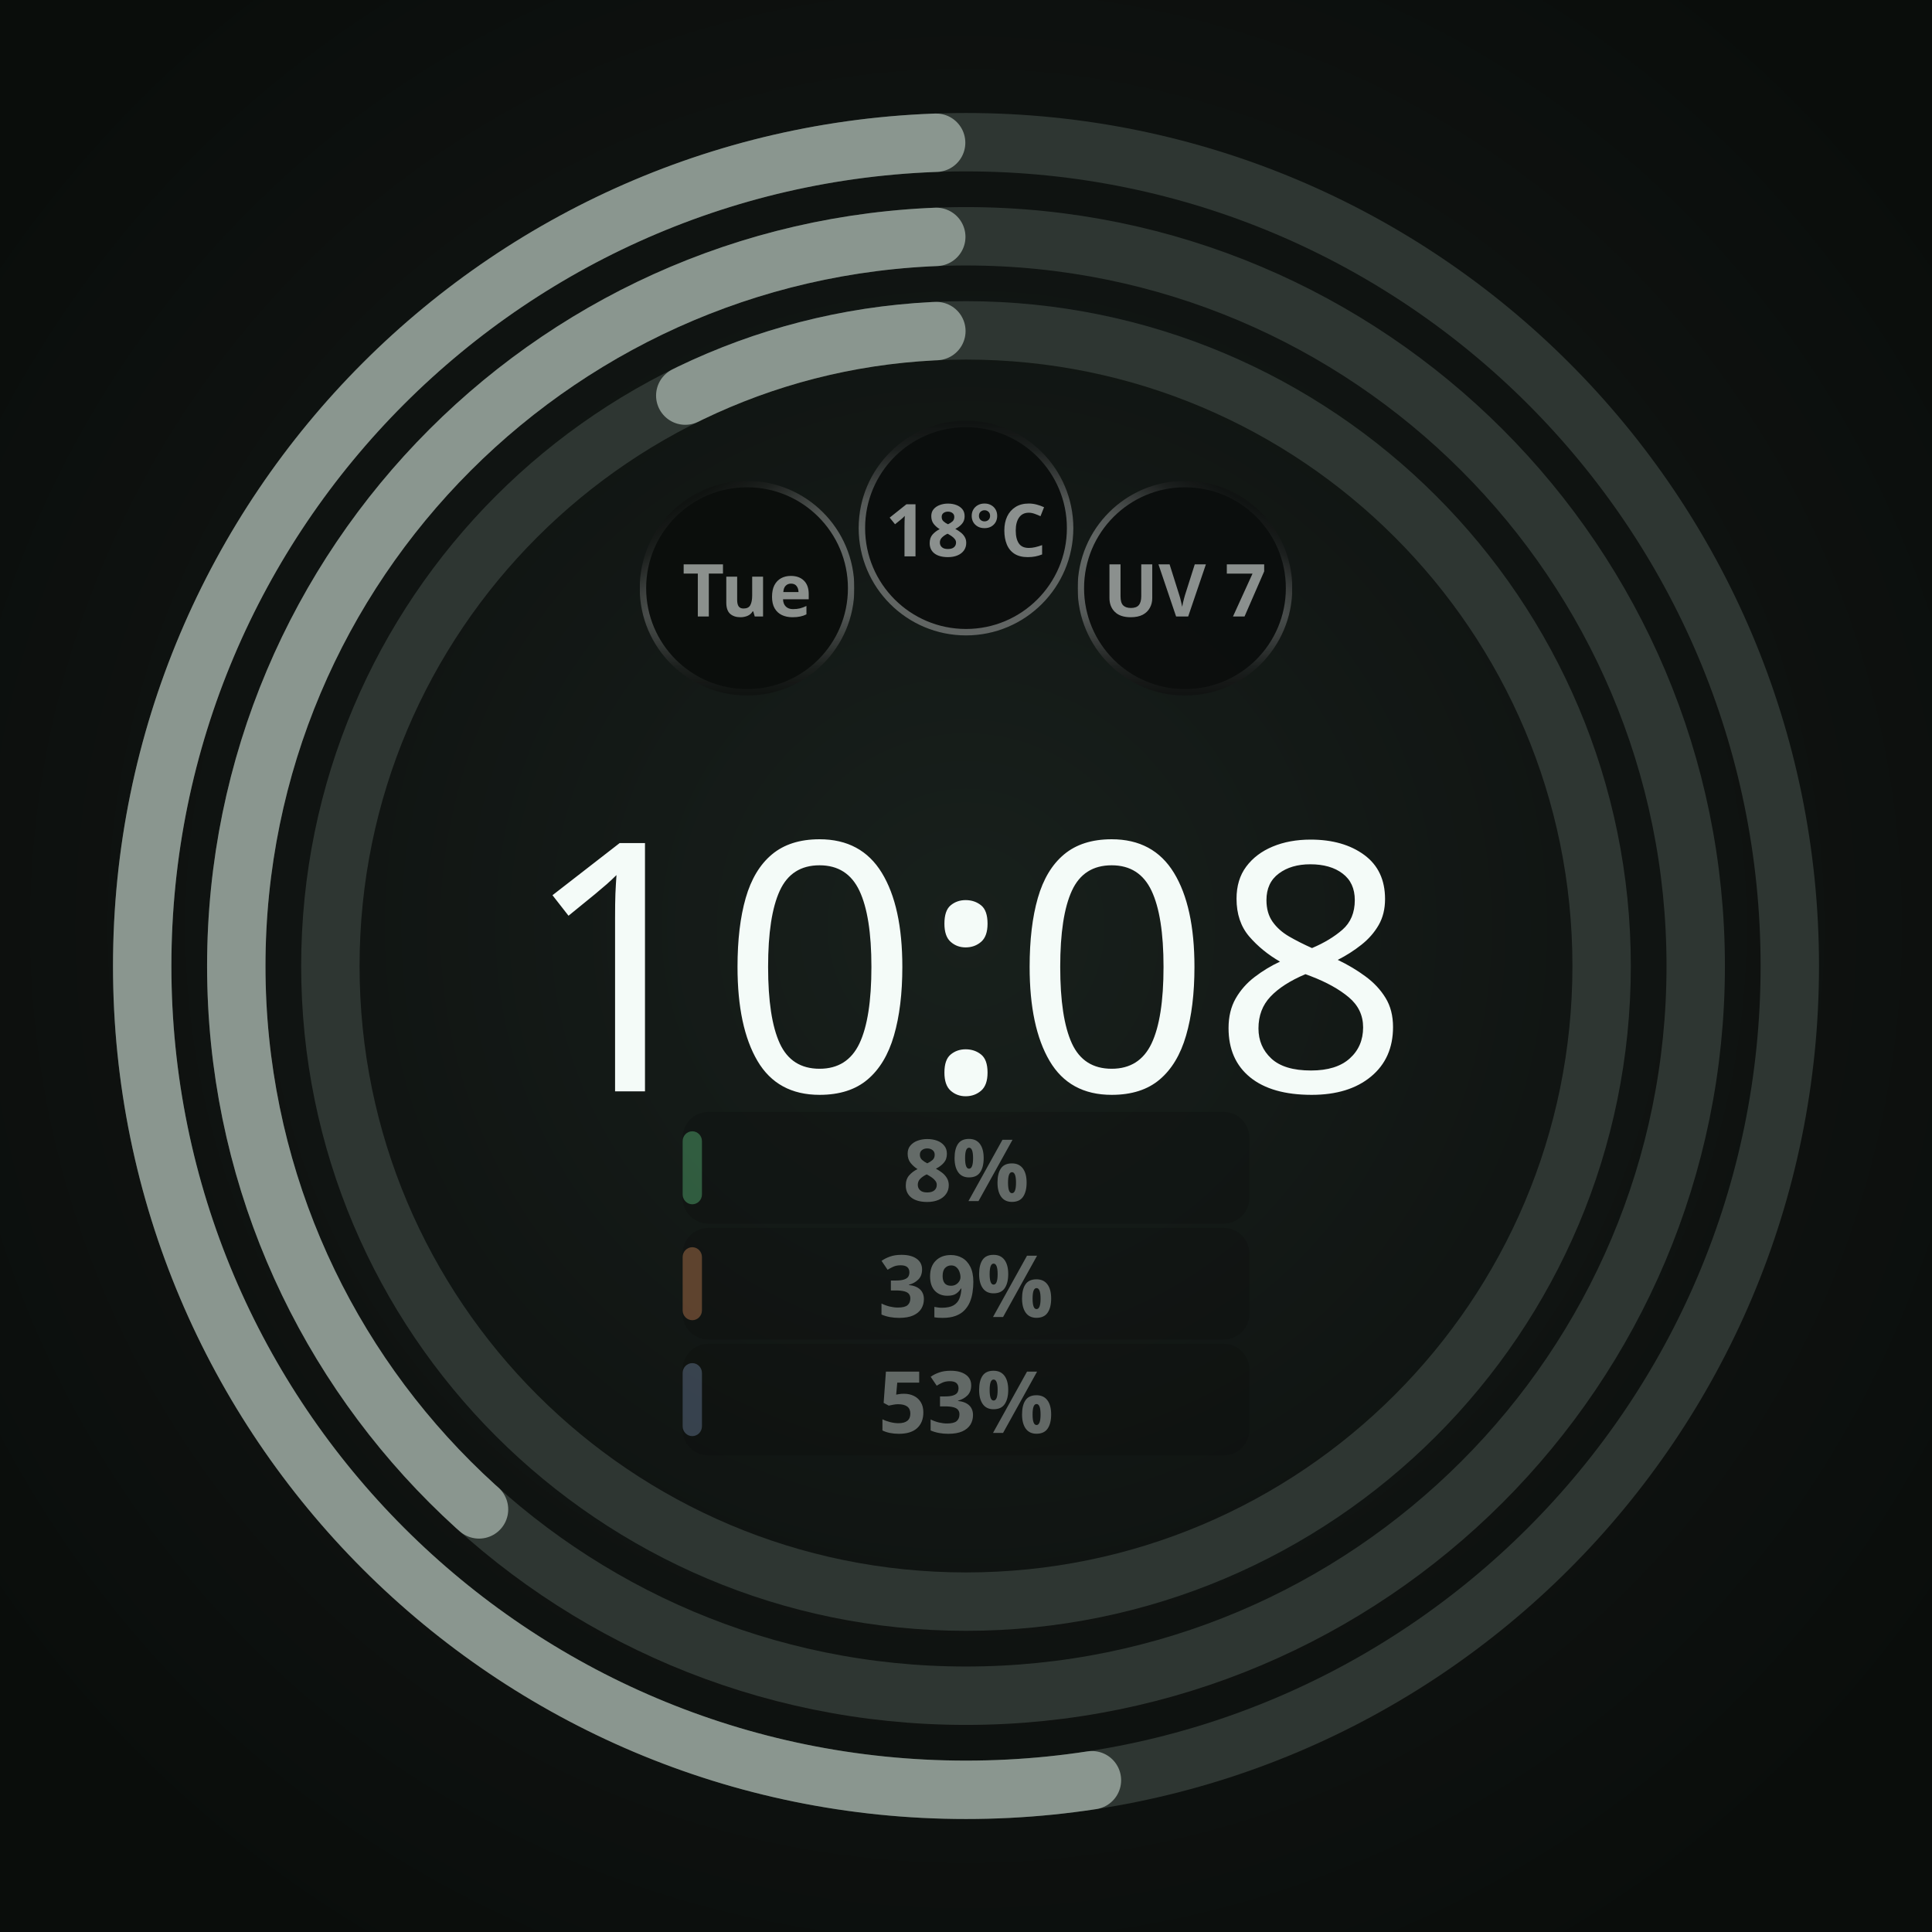
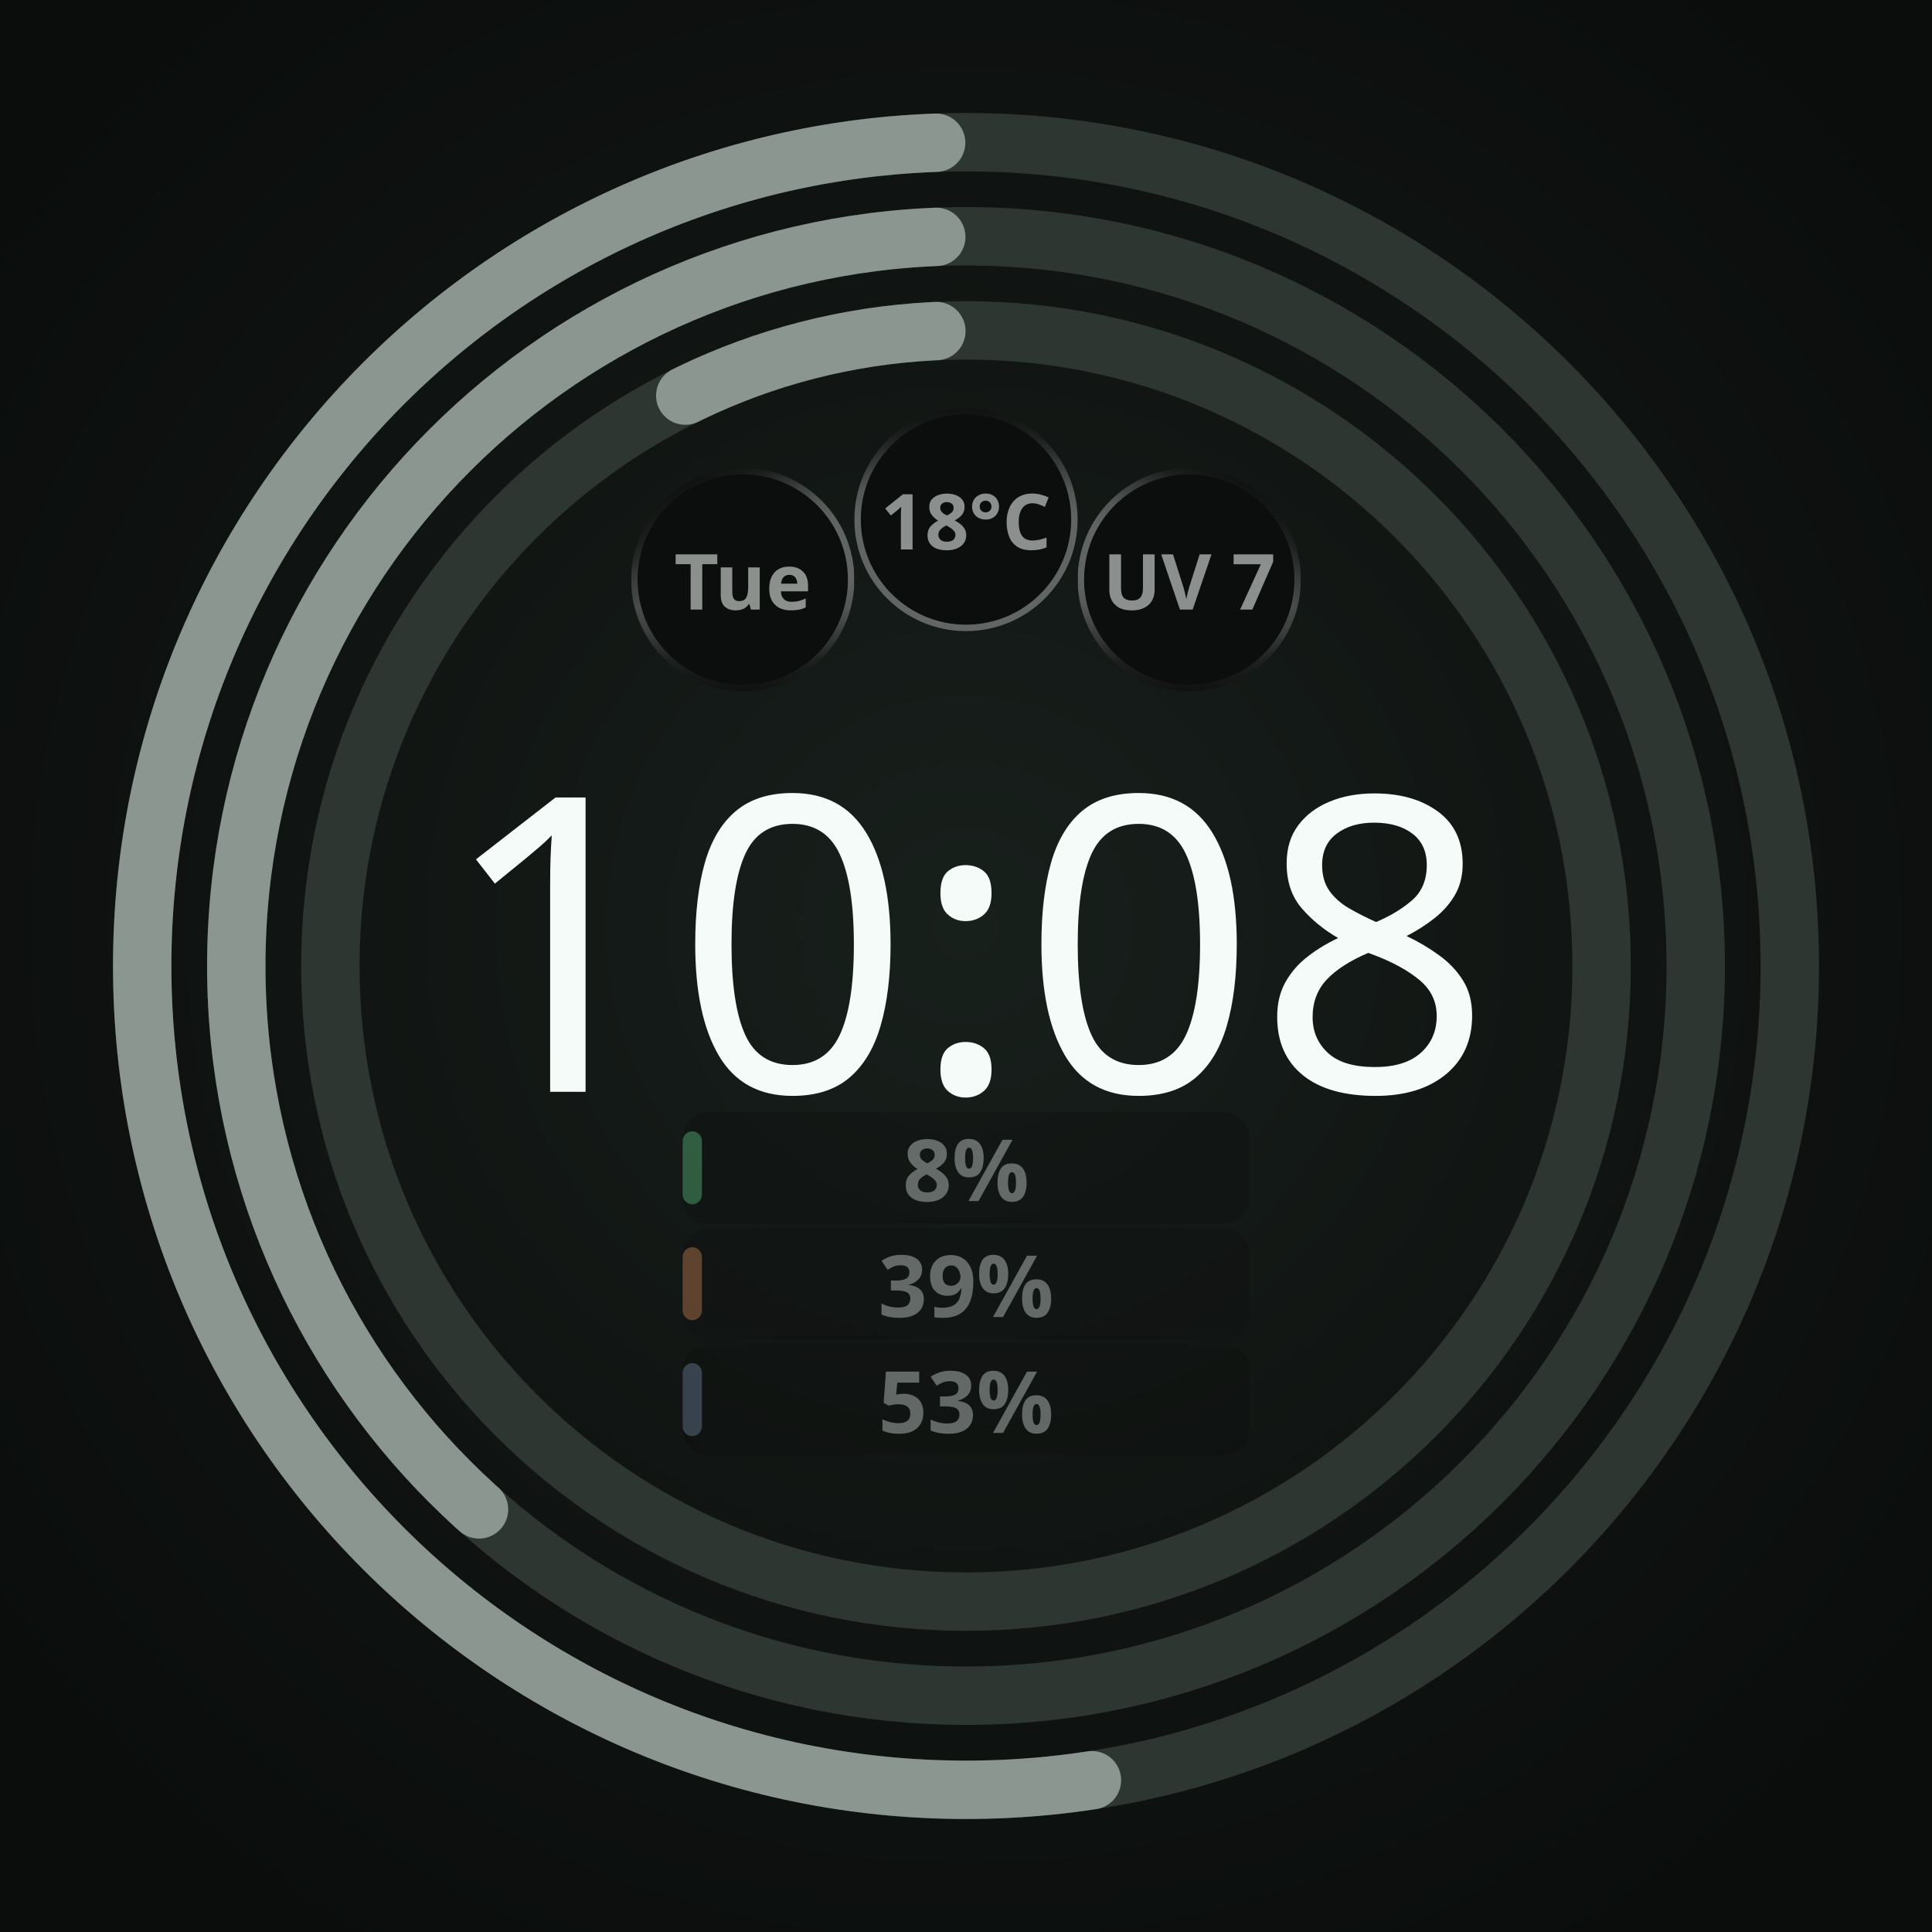
<svg xmlns="http://www.w3.org/2000/svg" width="450" height="450" viewBox="0 0 450 450" role="img" aria-label="Round · ambient · 3 providers">
  <defs>
    <radialGradient id="lift" cx="50%" cy="48%" r="62%">
      <stop offset="0%" stop-color="#18201C" />
      <stop offset="55%" stop-color="#101412" />
      <stop offset="100%" stop-color="#0A0D0B" />
    </radialGradient>
    <radialGradient id="cellRecess" cx="50%" cy="50%" r="50%">
      <stop offset="0%" stop-color="#0B0E0C" />
      <stop offset="55%" stop-color="#0B0E0C" />
      <stop offset="100%" stop-color="#242A27" />
    </radialGradient>
  </defs>
  <rect width="450" height="450" fill="url(#lift)" />
  <circle cx="225" cy="225" r="148.05" fill="none" stroke="#2E3632" stroke-width="13.601" />
  <circle cx="225" cy="225" r="148.05" fill="none" stroke="#8A968F" stroke-width="13.601" stroke-linecap="round" stroke-dasharray="60.82 930.23" stroke-dashoffset="-862.61" transform="rotate(-90 225 225)" />
  <circle cx="225" cy="225" r="169.965" fill="none" stroke="#2E3632" stroke-width="13.601" />
  <circle cx="225" cy="225" r="169.965" fill="none" stroke="#8A968F" stroke-width="13.601" stroke-linecap="round" stroke-dasharray="402.89 1067.92" stroke-dashoffset="-658.23" transform="rotate(-90 225 225)" />
  <circle cx="225" cy="225" r="191.88" fill="none" stroke="#2E3632" stroke-width="13.601" />
  <circle cx="225" cy="225" r="191.88" fill="none" stroke="#8A968F" stroke-width="13.601" stroke-linecap="round" stroke-dasharray="625.38 1205.62" stroke-dashoffset="-573.44" transform="rotate(-90 225 225)" />
-   <circle cx="174.0" cy="137.0" r="25.0" fill="#0B0E0C" />
+   <circle cx="173.0" cy="135.0" r="26.0" fill="#0B0E0C" />
  <defs>
-     <linearGradient id="cellRing0" gradientUnits="userSpaceOnUse" x1="186.16" y1="157.981" x2="161.84" y2="116.019">
+     <linearGradient id="cellRing0" gradientUnits="userSpaceOnUse" x1="185.632" y1="156.863" x2="160.368" y2="113.137">
      <stop offset="0" stop-color="#F4FBF8" stop-opacity="0.667" />
      <stop offset="0.5" stop-color="#F4FBF8" stop-opacity="0.667" />
      <stop offset="0.625" stop-color="#F4FBF8" stop-opacity="0.569" />
      <stop offset="0.75" stop-color="#F4FBF8" stop-opacity="0.353" />
      <stop offset="0.875" stop-color="#F4FBF8" stop-opacity="0.137" />
      <stop offset="1" stop-color="#F4FBF8" stop-opacity="0.039" />
    </linearGradient>
-     <linearGradient id="cellBottom0" gradientUnits="userSpaceOnUse" x1="174" y1="112.75" x2="174" y2="161.25">
+     <linearGradient id="cellBottom0" gradientUnits="userSpaceOnUse" x1="173" y1="109.75" x2="173" y2="160.25">
      <stop offset="0" stop-color="white" stop-opacity="1" />
      <stop offset="0.5" stop-color="white" stop-opacity="1" />
      <stop offset="0.625" stop-color="white" stop-opacity="0.855" />
      <stop offset="0.75" stop-color="white" stop-opacity="0.529" />
      <stop offset="0.875" stop-color="white" stop-opacity="0.208" />
      <stop offset="1" stop-color="white" stop-opacity="0.059" />
    </linearGradient>
-     <mask id="cellBottomMask0" maskUnits="userSpaceOnUse" x="149" y="112" width="50" height="50">
-       <rect x="149" y="112" width="50" height="50" fill="url(#cellBottom0)" />
+     <mask id="cellBottomMask0" maskUnits="userSpaceOnUse" x="147" y="109" width="52" height="52">
+       <rect x="147" y="109" width="52" height="52" fill="url(#cellBottom0)" />
    </mask>
  </defs>
-   <circle cx="174.0" cy="137.0" r="24.25" fill="none" stroke="url(#cellRing0)" stroke-width="1.50" stroke-opacity="0.549" mask="url(#cellBottomMask0)" />
-   <text x="174.0" y="137.0" text-anchor="middle" dominant-baseline="central" font-family="Noto Sans, sans-serif" font-size="17.0" font-weight="700" fill="#F4FBF8" fill-opacity="0.55">Tue</text>
-   <circle cx="225.0" cy="123.0" r="25.0" fill="#0B0E0C" fill-opacity="0.92" />
+   <circle cx="173.0" cy="135.0" r="25.25" fill="none" stroke="url(#cellRing0)" stroke-width="1.50" stroke-opacity="0.549" mask="url(#cellBottomMask0)" />
+   <text x="173.0" y="135.0" text-anchor="middle" dominant-baseline="central" font-family="Noto Sans, sans-serif" font-size="18.0" font-weight="700" fill="#F4FBF8" fill-opacity="0.55">Tue</text>
+   <circle cx="225.0" cy="121.0" r="26.0" fill="#0B0E0C" fill-opacity="0.92" />
  <defs>
-     <linearGradient id="cellRing1" gradientUnits="userSpaceOnUse" x1="225" y1="147.25" x2="225" y2="98.75">
+     <linearGradient id="cellRing1" gradientUnits="userSpaceOnUse" x1="225" y1="146.25" x2="225" y2="95.75">
      <stop offset="0" stop-color="#F4FBF8" stop-opacity="0.667" />
      <stop offset="0.5" stop-color="#F4FBF8" stop-opacity="0.667" />
      <stop offset="0.625" stop-color="#F4FBF8" stop-opacity="0.569" />
      <stop offset="0.75" stop-color="#F4FBF8" stop-opacity="0.353" />
      <stop offset="0.875" stop-color="#F4FBF8" stop-opacity="0.137" />
      <stop offset="1" stop-color="#F4FBF8" stop-opacity="0.039" />
    </linearGradient>
  </defs>
-   <circle cx="225.0" cy="123.0" r="24.25" fill="none" stroke="url(#cellRing1)" stroke-width="1.50" stroke-opacity="0.549" />
-   <text x="225.0" y="123.0" text-anchor="middle" dominant-baseline="central" font-family="Noto Sans, sans-serif" font-size="17.0" font-weight="700" fill="#F4FBF8" fill-opacity="0.55">18°C</text>
-   <circle cx="276.0" cy="137.0" r="25.0" fill="#0B0E0C" fill-opacity="0.92" />
+   <circle cx="225.0" cy="121.0" r="25.25" fill="none" stroke="url(#cellRing1)" stroke-width="1.50" stroke-opacity="0.549" />
+   <text x="225.0" y="121.0" text-anchor="middle" dominant-baseline="central" font-family="Noto Sans, sans-serif" font-size="18.0" font-weight="700" fill="#F4FBF8" fill-opacity="0.55">18°C</text>
+   <circle cx="277.0" cy="135.0" r="26.0" fill="#0B0E0C" fill-opacity="0.92" />
  <defs>
-     <linearGradient id="cellRing2" gradientUnits="userSpaceOnUse" x1="263.84" y1="157.981" x2="288.16" y2="116.019">
+     <linearGradient id="cellRing2" gradientUnits="userSpaceOnUse" x1="264.368" y1="156.863" x2="289.632" y2="113.137">
      <stop offset="0" stop-color="#F4FBF8" stop-opacity="0.667" />
      <stop offset="0.5" stop-color="#F4FBF8" stop-opacity="0.667" />
      <stop offset="0.625" stop-color="#F4FBF8" stop-opacity="0.569" />
      <stop offset="0.75" stop-color="#F4FBF8" stop-opacity="0.353" />
      <stop offset="0.875" stop-color="#F4FBF8" stop-opacity="0.137" />
      <stop offset="1" stop-color="#F4FBF8" stop-opacity="0.039" />
    </linearGradient>
-     <linearGradient id="cellBottom2" gradientUnits="userSpaceOnUse" x1="276" y1="112.75" x2="276" y2="161.25">
+     <linearGradient id="cellBottom2" gradientUnits="userSpaceOnUse" x1="277" y1="109.75" x2="277" y2="160.25">
      <stop offset="0" stop-color="white" stop-opacity="1" />
      <stop offset="0.5" stop-color="white" stop-opacity="1" />
      <stop offset="0.625" stop-color="white" stop-opacity="0.855" />
      <stop offset="0.75" stop-color="white" stop-opacity="0.529" />
      <stop offset="0.875" stop-color="white" stop-opacity="0.208" />
      <stop offset="1" stop-color="white" stop-opacity="0.059" />
    </linearGradient>
-     <mask id="cellBottomMask2" maskUnits="userSpaceOnUse" x="251" y="112" width="50" height="50">
-       <rect x="251" y="112" width="50" height="50" fill="url(#cellBottom2)" />
+     <mask id="cellBottomMask2" maskUnits="userSpaceOnUse" x="251" y="109" width="52" height="52">
+       <rect x="251" y="109" width="52" height="52" fill="url(#cellBottom2)" />
    </mask>
  </defs>
-   <circle cx="276.0" cy="137.0" r="24.25" fill="none" stroke="url(#cellRing2)" stroke-width="1.50" stroke-opacity="0.549" mask="url(#cellBottomMask2)" />
-   <text x="276.0" y="137.0" text-anchor="middle" dominant-baseline="central" font-family="Noto Sans, sans-serif" font-size="17.0" font-weight="700" fill="#F4FBF8" fill-opacity="0.55">UV 7</text>
-   <text x="225" y="254.2" text-anchor="middle" font-family="Noto Sans, sans-serif" font-size="81.0" font-weight="100" fill="#F4FBF8">10:08</text>
+   <circle cx="277.0" cy="135.0" r="25.25" fill="none" stroke="url(#cellRing2)" stroke-width="1.50" stroke-opacity="0.549" mask="url(#cellBottomMask2)" />
+   <text x="277.0" y="135.0" text-anchor="middle" dominant-baseline="central" font-family="Noto Sans, sans-serif" font-size="18.0" font-weight="700" fill="#F4FBF8" fill-opacity="0.55">UV 7</text>
+   <text x="225" y="254.3" text-anchor="middle" font-family="Noto Sans, sans-serif" font-size="96.0" font-weight="100" fill="#F4FBF8">10:08</text>
  <g opacity="0.353">
    <rect x="159.0" y="259.0" width="132.0" height="26.0" rx="6.0" fill="#0B0E0C" fill-opacity="0.92" />
    <rect x="159.0" y="263.5" width="4.5" height="17.0" rx="2.3" fill="#65D78A" />
    <text x="225.0" y="272.0" text-anchor="middle" dominant-baseline="central" font-family="Noto Sans, sans-serif" font-size="20.0" font-weight="700" fill="#F4FBF8">8%</text>
  </g>
  <g opacity="0.353">
    <rect x="159.0" y="286.0" width="132.0" height="26.0" rx="6.0" fill="#0B0E0C" fill-opacity="0.92" />
    <rect x="159.0" y="290.5" width="4.5" height="17.0" rx="2.3" fill="#E8915A" />
    <text x="225.0" y="299.0" text-anchor="middle" dominant-baseline="central" font-family="Noto Sans, sans-serif" font-size="20.0" font-weight="700" fill="#F4FBF8">39%</text>
  </g>
  <g opacity="0.353">
    <rect x="159.0" y="313.0" width="132.0" height="26.0" rx="6.0" fill="#0B0E0C" fill-opacity="0.92" />
    <rect x="159.0" y="317.5" width="4.5" height="17.0" rx="2.3" fill="#7E93B8" />
    <text x="225.0" y="326.0" text-anchor="middle" dominant-baseline="central" font-family="Noto Sans, sans-serif" font-size="20.0" font-weight="700" fill="#F4FBF8">53%</text>
  </g>
</svg>
